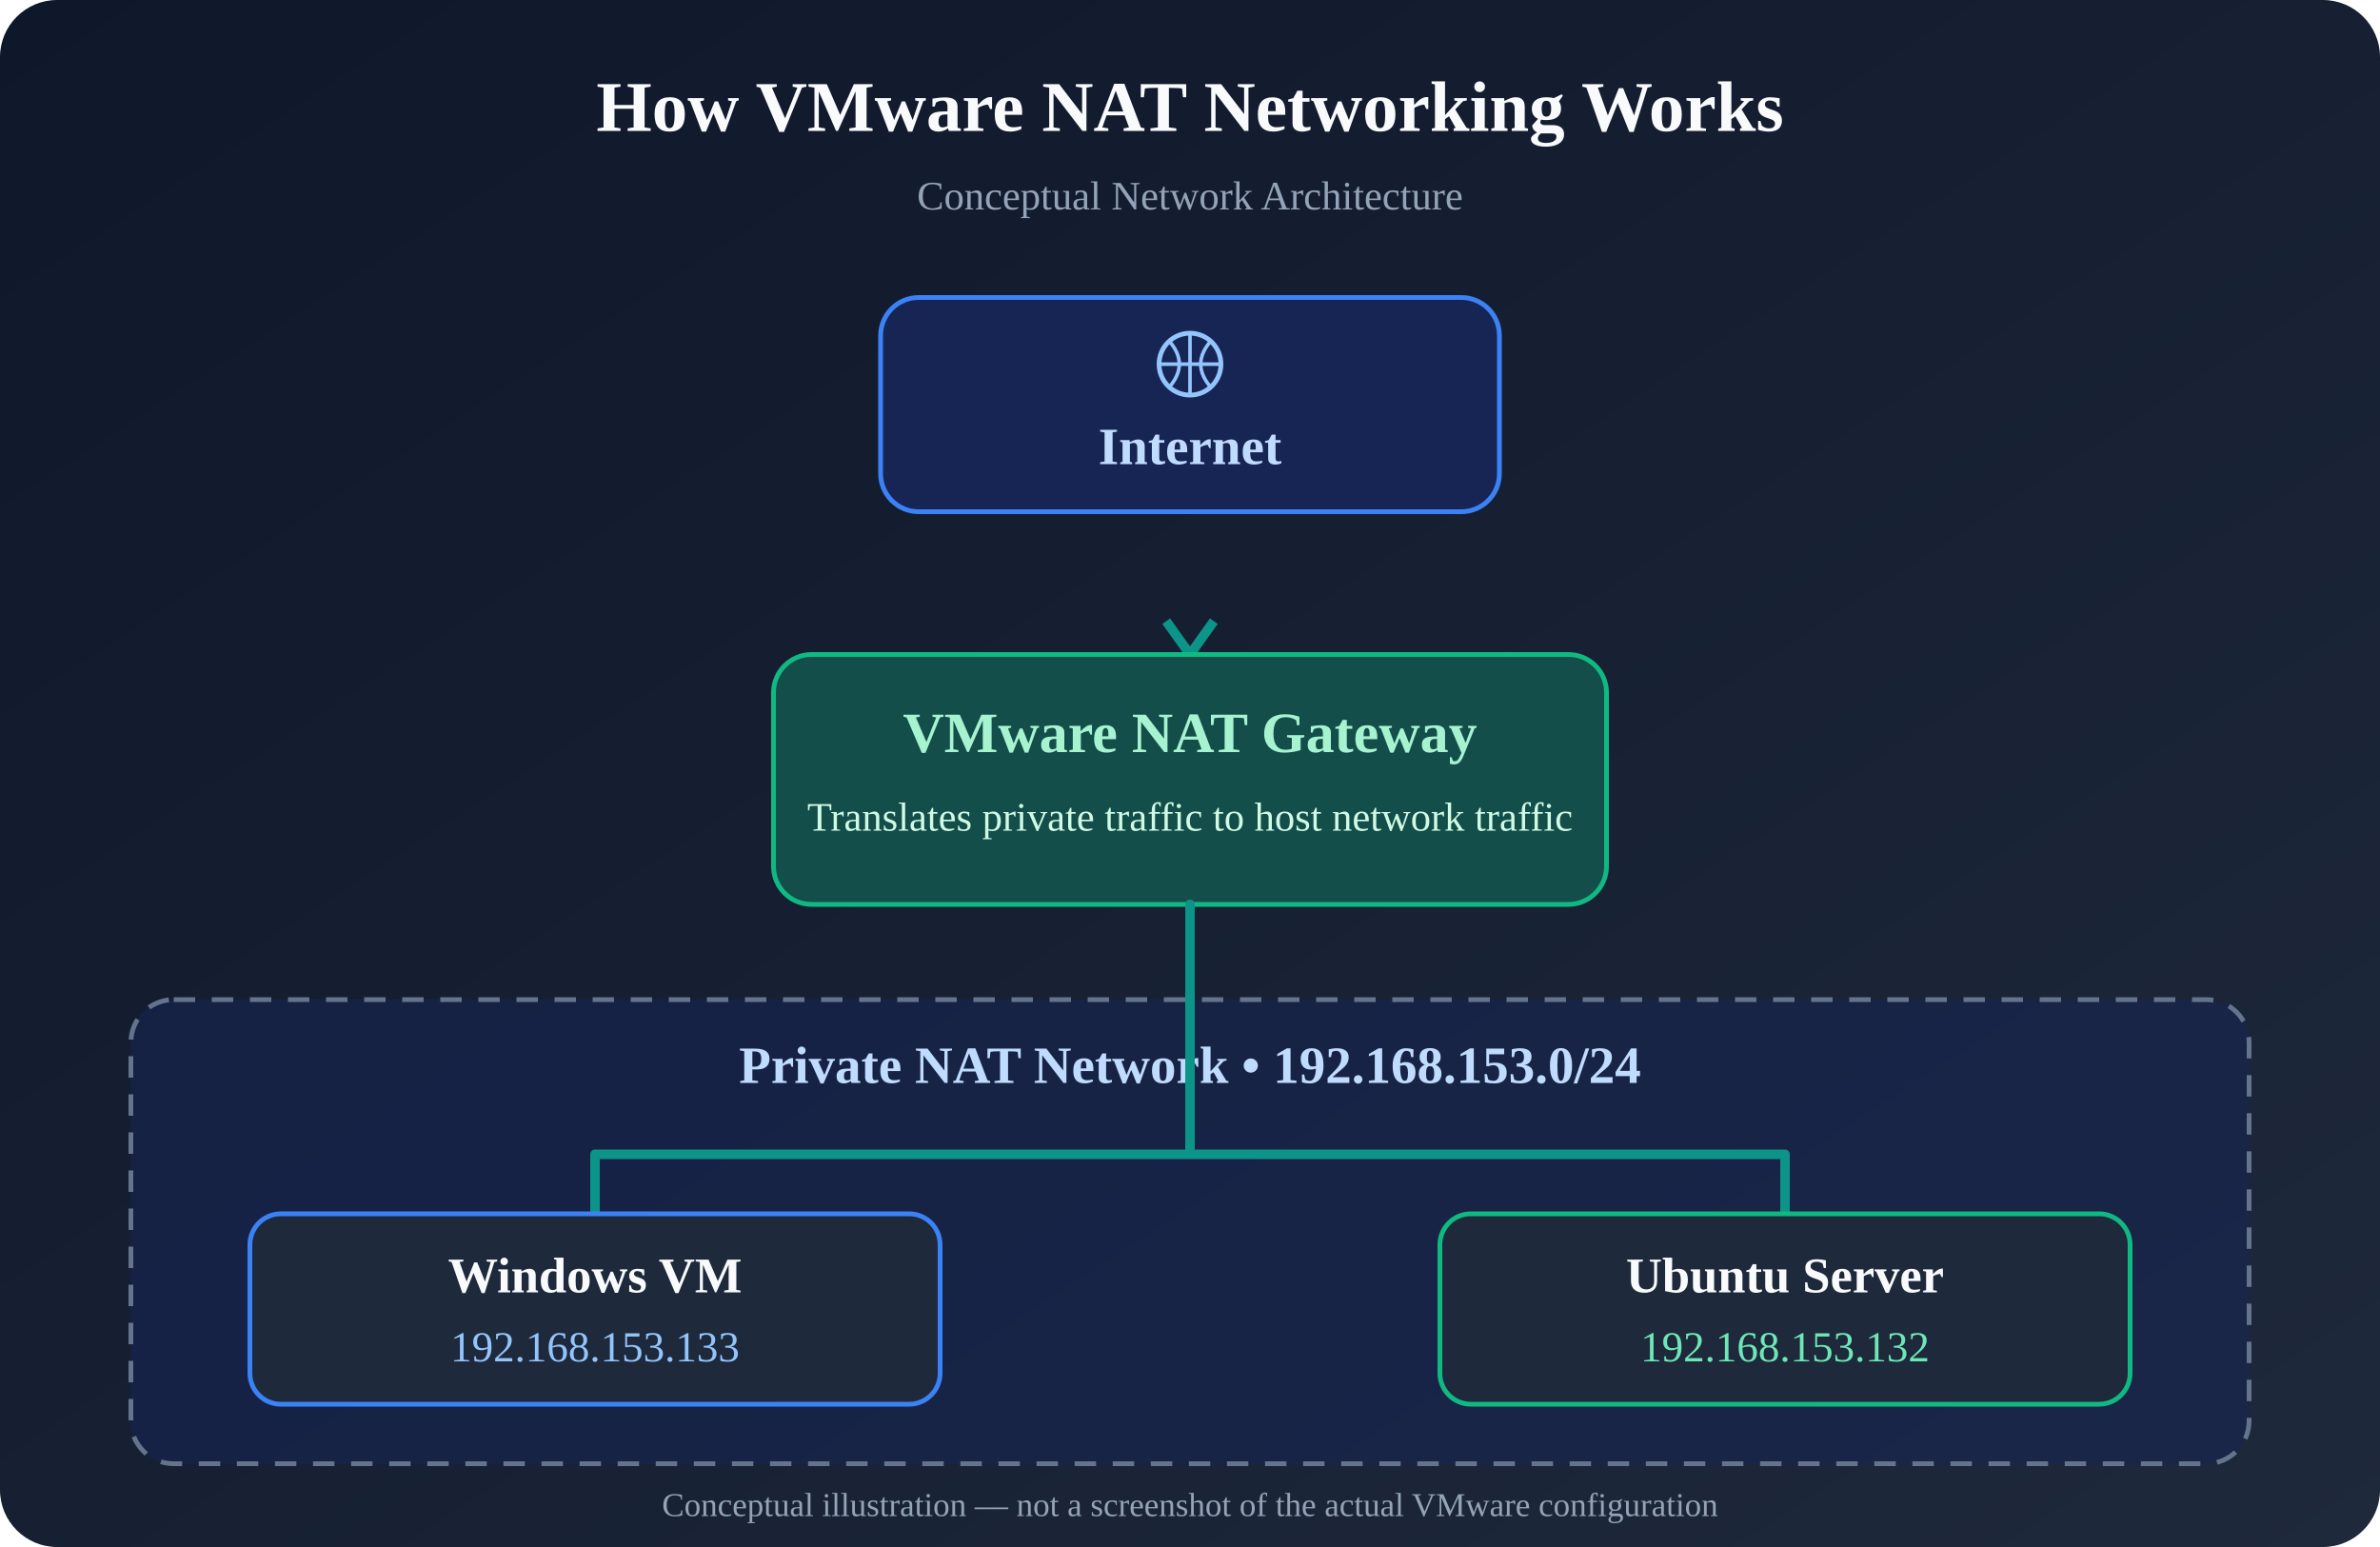
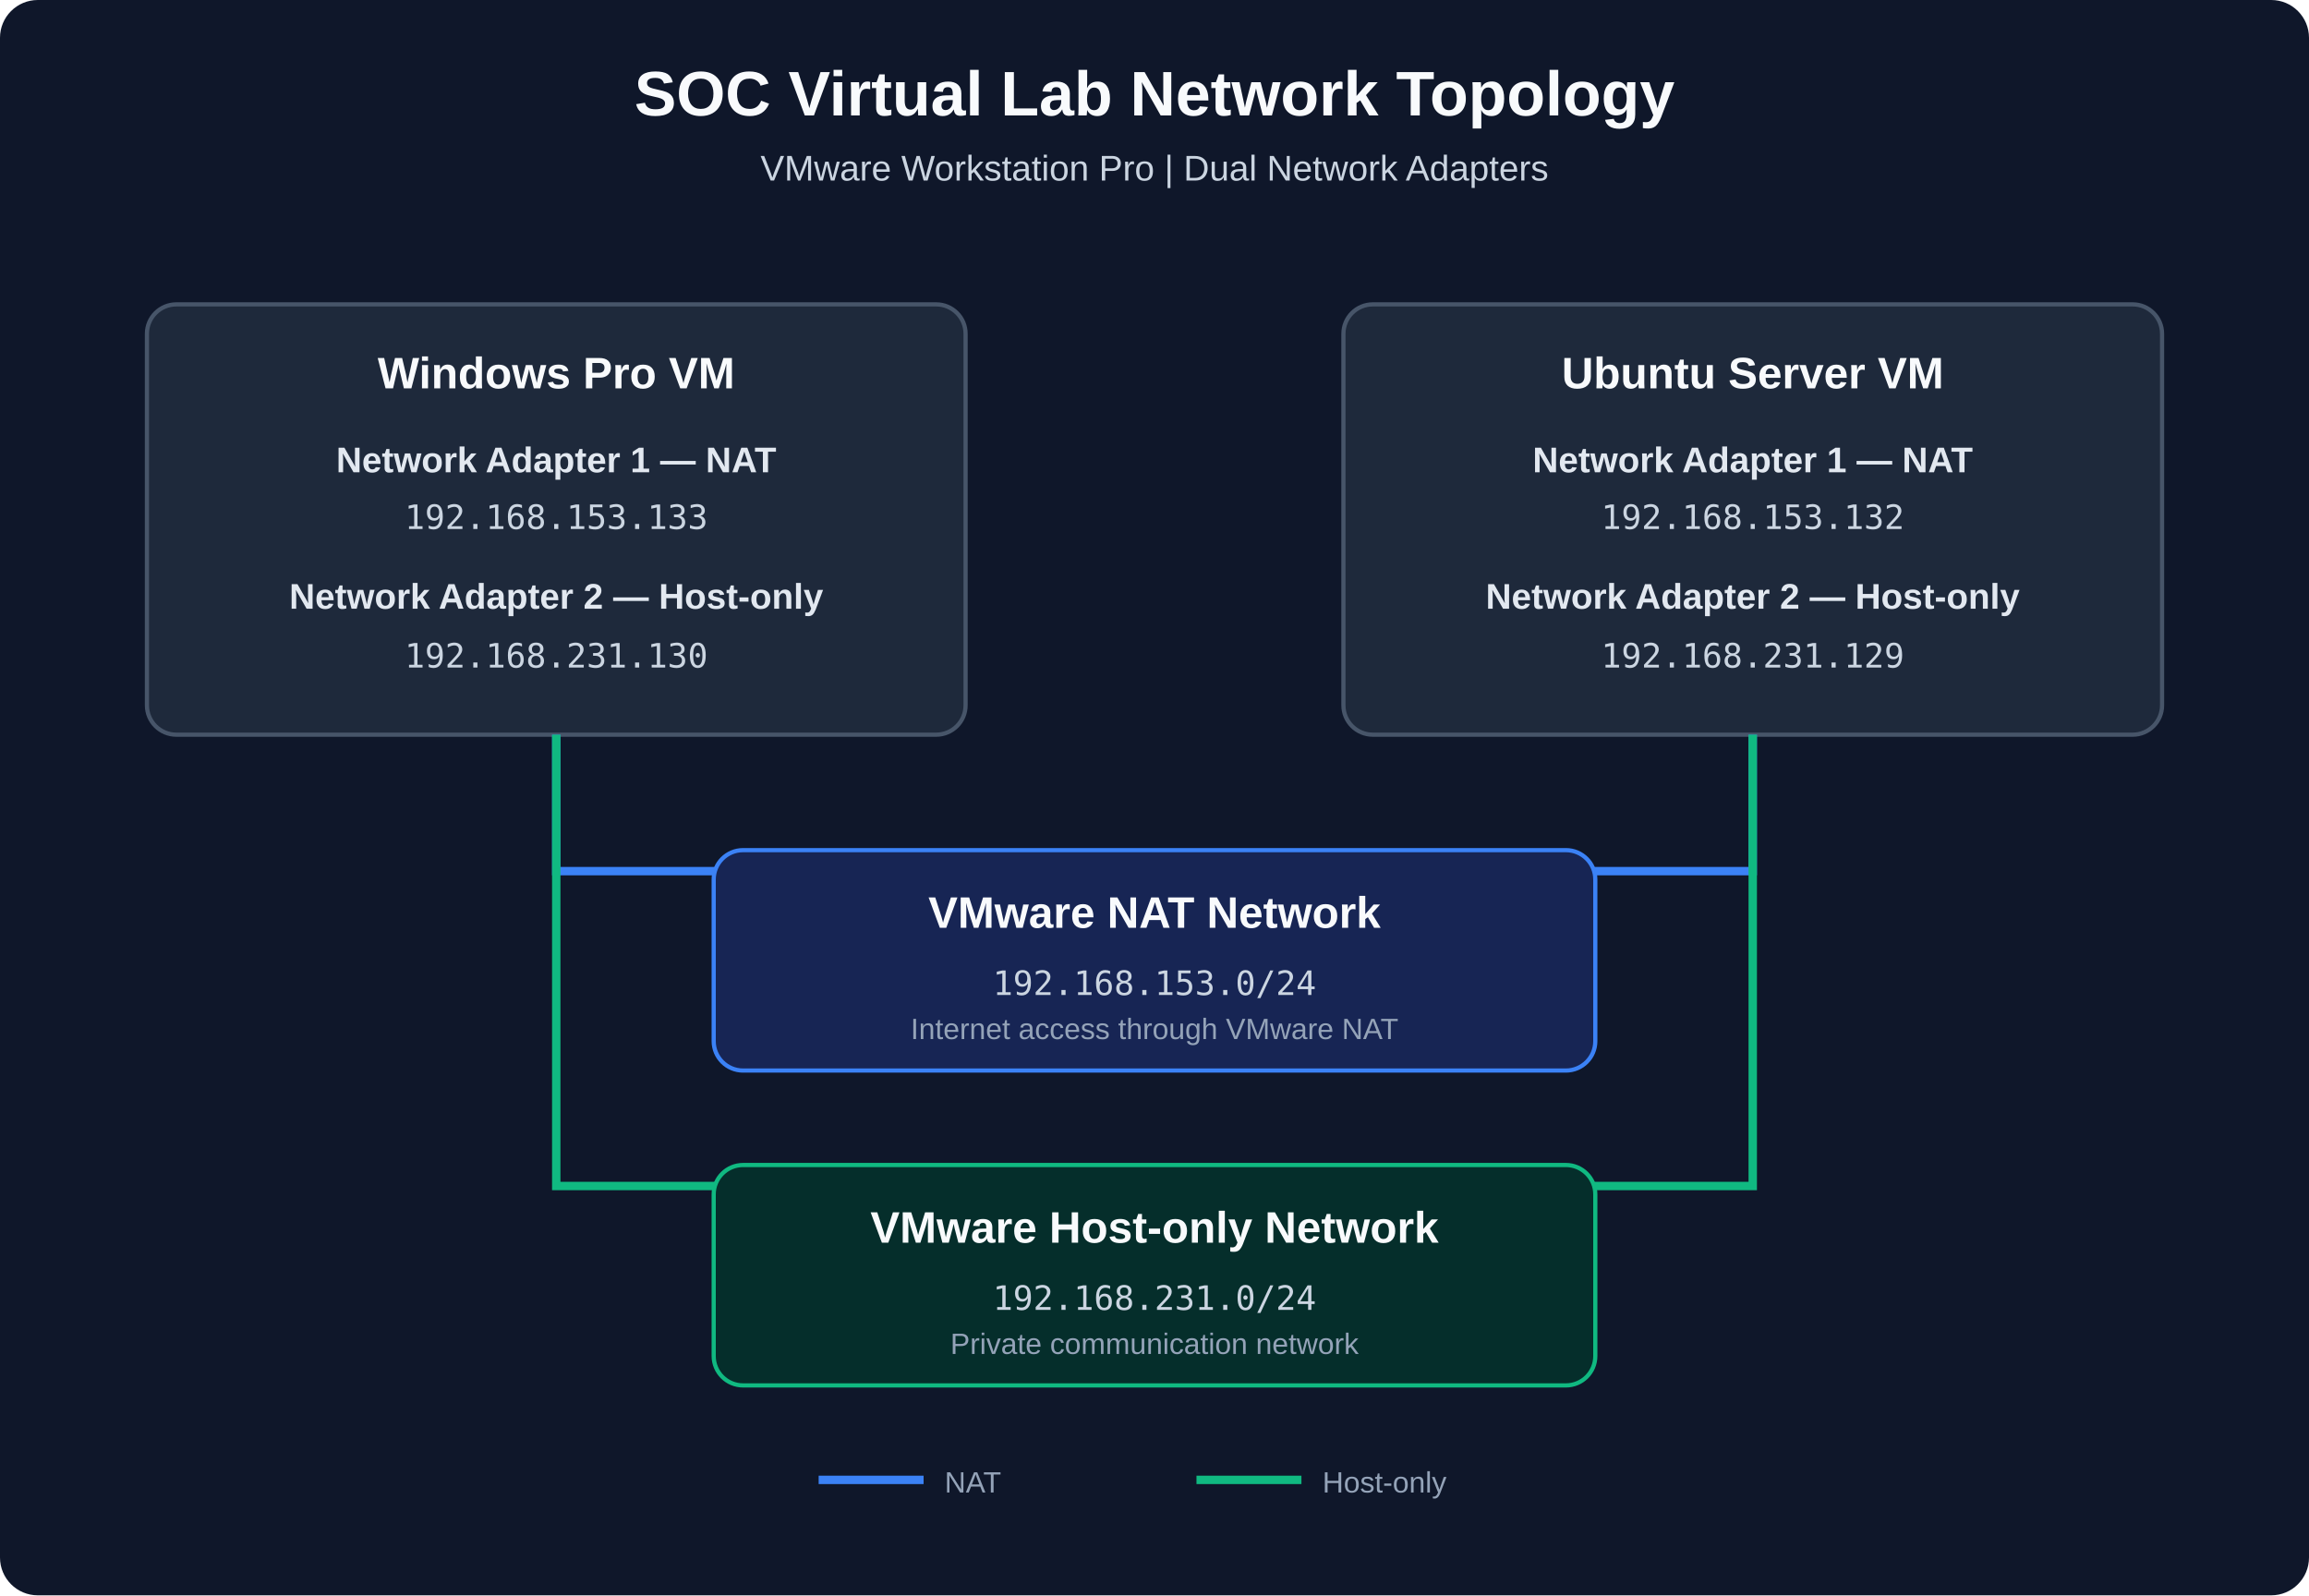
- <svg xmlns="http://www.w3.org/2000/svg" width="1000" height="650" viewBox="0 0 1000 650">
+ <svg xmlns="http://www.w3.org/2000/svg" width="1100" height="760" viewBox="0 0 1100 760">
  <defs>
-     <linearGradient id="bg" x1="0" y1="0" x2="1" y2="1">
-       <stop offset="0%" stop-color="#0f172a" />
-       <stop offset="100%" stop-color="#1e293b" />
-     </linearGradient>
-     <linearGradient id="internet" x1="0" y1="0" x2="1" y2="0">
-       <stop offset="0%" stop-color="#2563eb" />
-       <stop offset="100%" stop-color="#0d9488" />
-     </linearGradient>
+     <style>
+       .title { font: bold 30px Arial, sans-serif; fill: #f8fafc; }
+       .subtitle { font: 17px Arial, sans-serif; fill: #cbd5e1; }
+       .heading { font: bold 21px Arial, sans-serif; fill: #f8fafc; }
+       .label { font: bold 17px Arial, sans-serif; fill: #e2e8f0; }
+       .ip { font: 16px monospace; fill: #cbd5e1; }
+       .small { font: 14px Arial, sans-serif; fill: #94a3b8; }
+       .card { fill: #1e293b; stroke: #475569; stroke-width: 2; }
+       .nat { fill: #172554; stroke: #3b82f6; stroke-width: 2; }
+       .host { fill: #052e2b; stroke: #10b981; stroke-width: 2; }
+       .line-nat { stroke: #3b82f6; stroke-width: 4; fill: none; }
+       .line-host { stroke: #10b981; stroke-width: 4; fill: none; }
+     </style>
  </defs>
-   <rect width="1000" height="650" rx="24" fill="url(#bg)" />
-   <text x="500" y="55" fill="#f8fafc" font-size="30" font-weight="bold" text-anchor="middle">How VMware NAT Networking Works</text>
-   <text x="500" y="88" fill="#94a3b8" font-size="17" text-anchor="middle">Conceptual Network Architecture</text>
-   <rect x="370" y="125" width="260" height="90" rx="16" fill="#172554" stroke="#3b82f6" stroke-width="2" />
-   <circle cx="500" cy="153" r="13" fill="none" stroke="#93c5fd" stroke-width="2" />
-   <path d="M487 153 H513 M500 140 V166 M491 143 Q500 153 491 163 M509 143 Q500 153 509 163" stroke="#93c5fd" fill="none" stroke-width="1.5" />
-   <text x="500" y="195" fill="#bfdbfe" font-size="22" font-weight="bold" text-anchor="middle">Internet</text>
-   <path d="M500 215 V275" stroke="url(#internet)" stroke-width="5" stroke-linecap="round" />
-   <path d="M490 261 L500 275 L510 261" fill="none" stroke="#0d9488" stroke-width="4" />
-   <rect x="325" y="275" width="350" height="105" rx="16" fill="#134e4a" stroke="#10b981" stroke-width="2" />
-   <text x="500" y="316" fill="#a7f3d0" font-size="24" font-weight="bold" text-anchor="middle">VMware NAT Gateway</text>
-   <text x="500" y="349" fill="#d1fae5" font-size="17" text-anchor="middle">Translates private traffic to host network traffic</text>
-   <rect x="55" y="420" width="890" height="195" rx="18" fill="#172554" fill-opacity="0.55" stroke="#64748b" stroke-width="2" stroke-dasharray="9 7" />
-   <text x="500" y="455" fill="#bfdbfe" font-size="22" font-weight="bold" text-anchor="middle">Private NAT Network • 192.168.153.0/24</text>
-   <path d="M500 380 V485 H250 V510 M500 485 H750 V510" fill="none" stroke="#0d9488" stroke-width="4" stroke-linecap="round" stroke-linejoin="round" />
-   <rect x="105" y="510" width="290" height="80" rx="13" fill="#1e293b" stroke="#3b82f6" stroke-width="2" />
-   <text x="250" y="543" fill="#f8fafc" font-size="21" font-weight="bold" text-anchor="middle">Windows VM</text>
-   <text x="250" y="572" fill="#93c5fd" font-size="18" text-anchor="middle">192.168.153.133</text>
-   <rect x="605" y="510" width="290" height="80" rx="13" fill="#1e293b" stroke="#10b981" stroke-width="2" />
-   <text x="750" y="543" fill="#f8fafc" font-size="21" font-weight="bold" text-anchor="middle">Ubuntu Server</text>
-   <text x="750" y="572" fill="#6ee7b7" font-size="18" text-anchor="middle">192.168.153.132</text>
-   <text x="500" y="637" fill="#94a3b8" font-size="14" text-anchor="middle">Conceptual illustration — not a screenshot of the actual VMware configuration</text>
+   <rect width="1100" height="760" rx="18" fill="#0f172a" />
+   <text x="550" y="55" text-anchor="middle" class="title">SOC Virtual Lab Network Topology</text>
+   <text x="550" y="86" text-anchor="middle" class="subtitle">VMware Workstation Pro | Dual Network Adapters</text>
+   <rect x="70" y="145" width="390" height="205" rx="14" class="card" />
+   <text x="265" y="185" text-anchor="middle" class="heading">Windows Pro VM</text>
+   <text x="265" y="225" text-anchor="middle" class="label">Network Adapter 1 — NAT</text>
+   <text x="265" y="252" text-anchor="middle" class="ip">192.168.153.133</text>
+   <text x="265" y="290" text-anchor="middle" class="label">Network Adapter 2 — Host-only</text>
+   <text x="265" y="318" text-anchor="middle" class="ip">192.168.231.130</text>
+   <rect x="640" y="145" width="390" height="205" rx="14" class="card" />
+   <text x="835" y="185" text-anchor="middle" class="heading">Ubuntu Server VM</text>
+   <text x="835" y="225" text-anchor="middle" class="label">Network Adapter 1 — NAT</text>
+   <text x="835" y="252" text-anchor="middle" class="ip">192.168.153.132</text>
+   <text x="835" y="290" text-anchor="middle" class="label">Network Adapter 2 — Host-only</text>
+   <text x="835" y="318" text-anchor="middle" class="ip">192.168.231.129</text>
+   <path d="M265 350 V415 H835 V350" class="line-nat" />
+   <rect x="340" y="405" width="420" height="105" rx="14" class="nat" />
+   <text x="550" y="442" text-anchor="middle" class="heading">VMware NAT Network</text>
+   <text x="550" y="474" text-anchor="middle" class="ip">192.168.153.0/24</text>
+   <text x="550" y="495" text-anchor="middle" class="small">Internet access through VMware NAT</text>
+   <path d="M265 350 V565 H835 V350" class="line-host" />
+   <rect x="340" y="555" width="420" height="105" rx="14" class="host" />
+   <text x="550" y="592" text-anchor="middle" class="heading">VMware Host-only Network</text>
+   <text x="550" y="624" text-anchor="middle" class="ip">192.168.231.0/24</text>
+   <text x="550" y="645" text-anchor="middle" class="small">Private communication network</text>
+   <line x1="390" y1="705" x2="440" y2="705" class="line-nat" />
+   <text x="450" y="711" class="small">NAT</text>
+   <line x1="570" y1="705" x2="620" y2="705" class="line-host" />
+   <text x="630" y="711" class="small">Host-only</text>
</svg>
